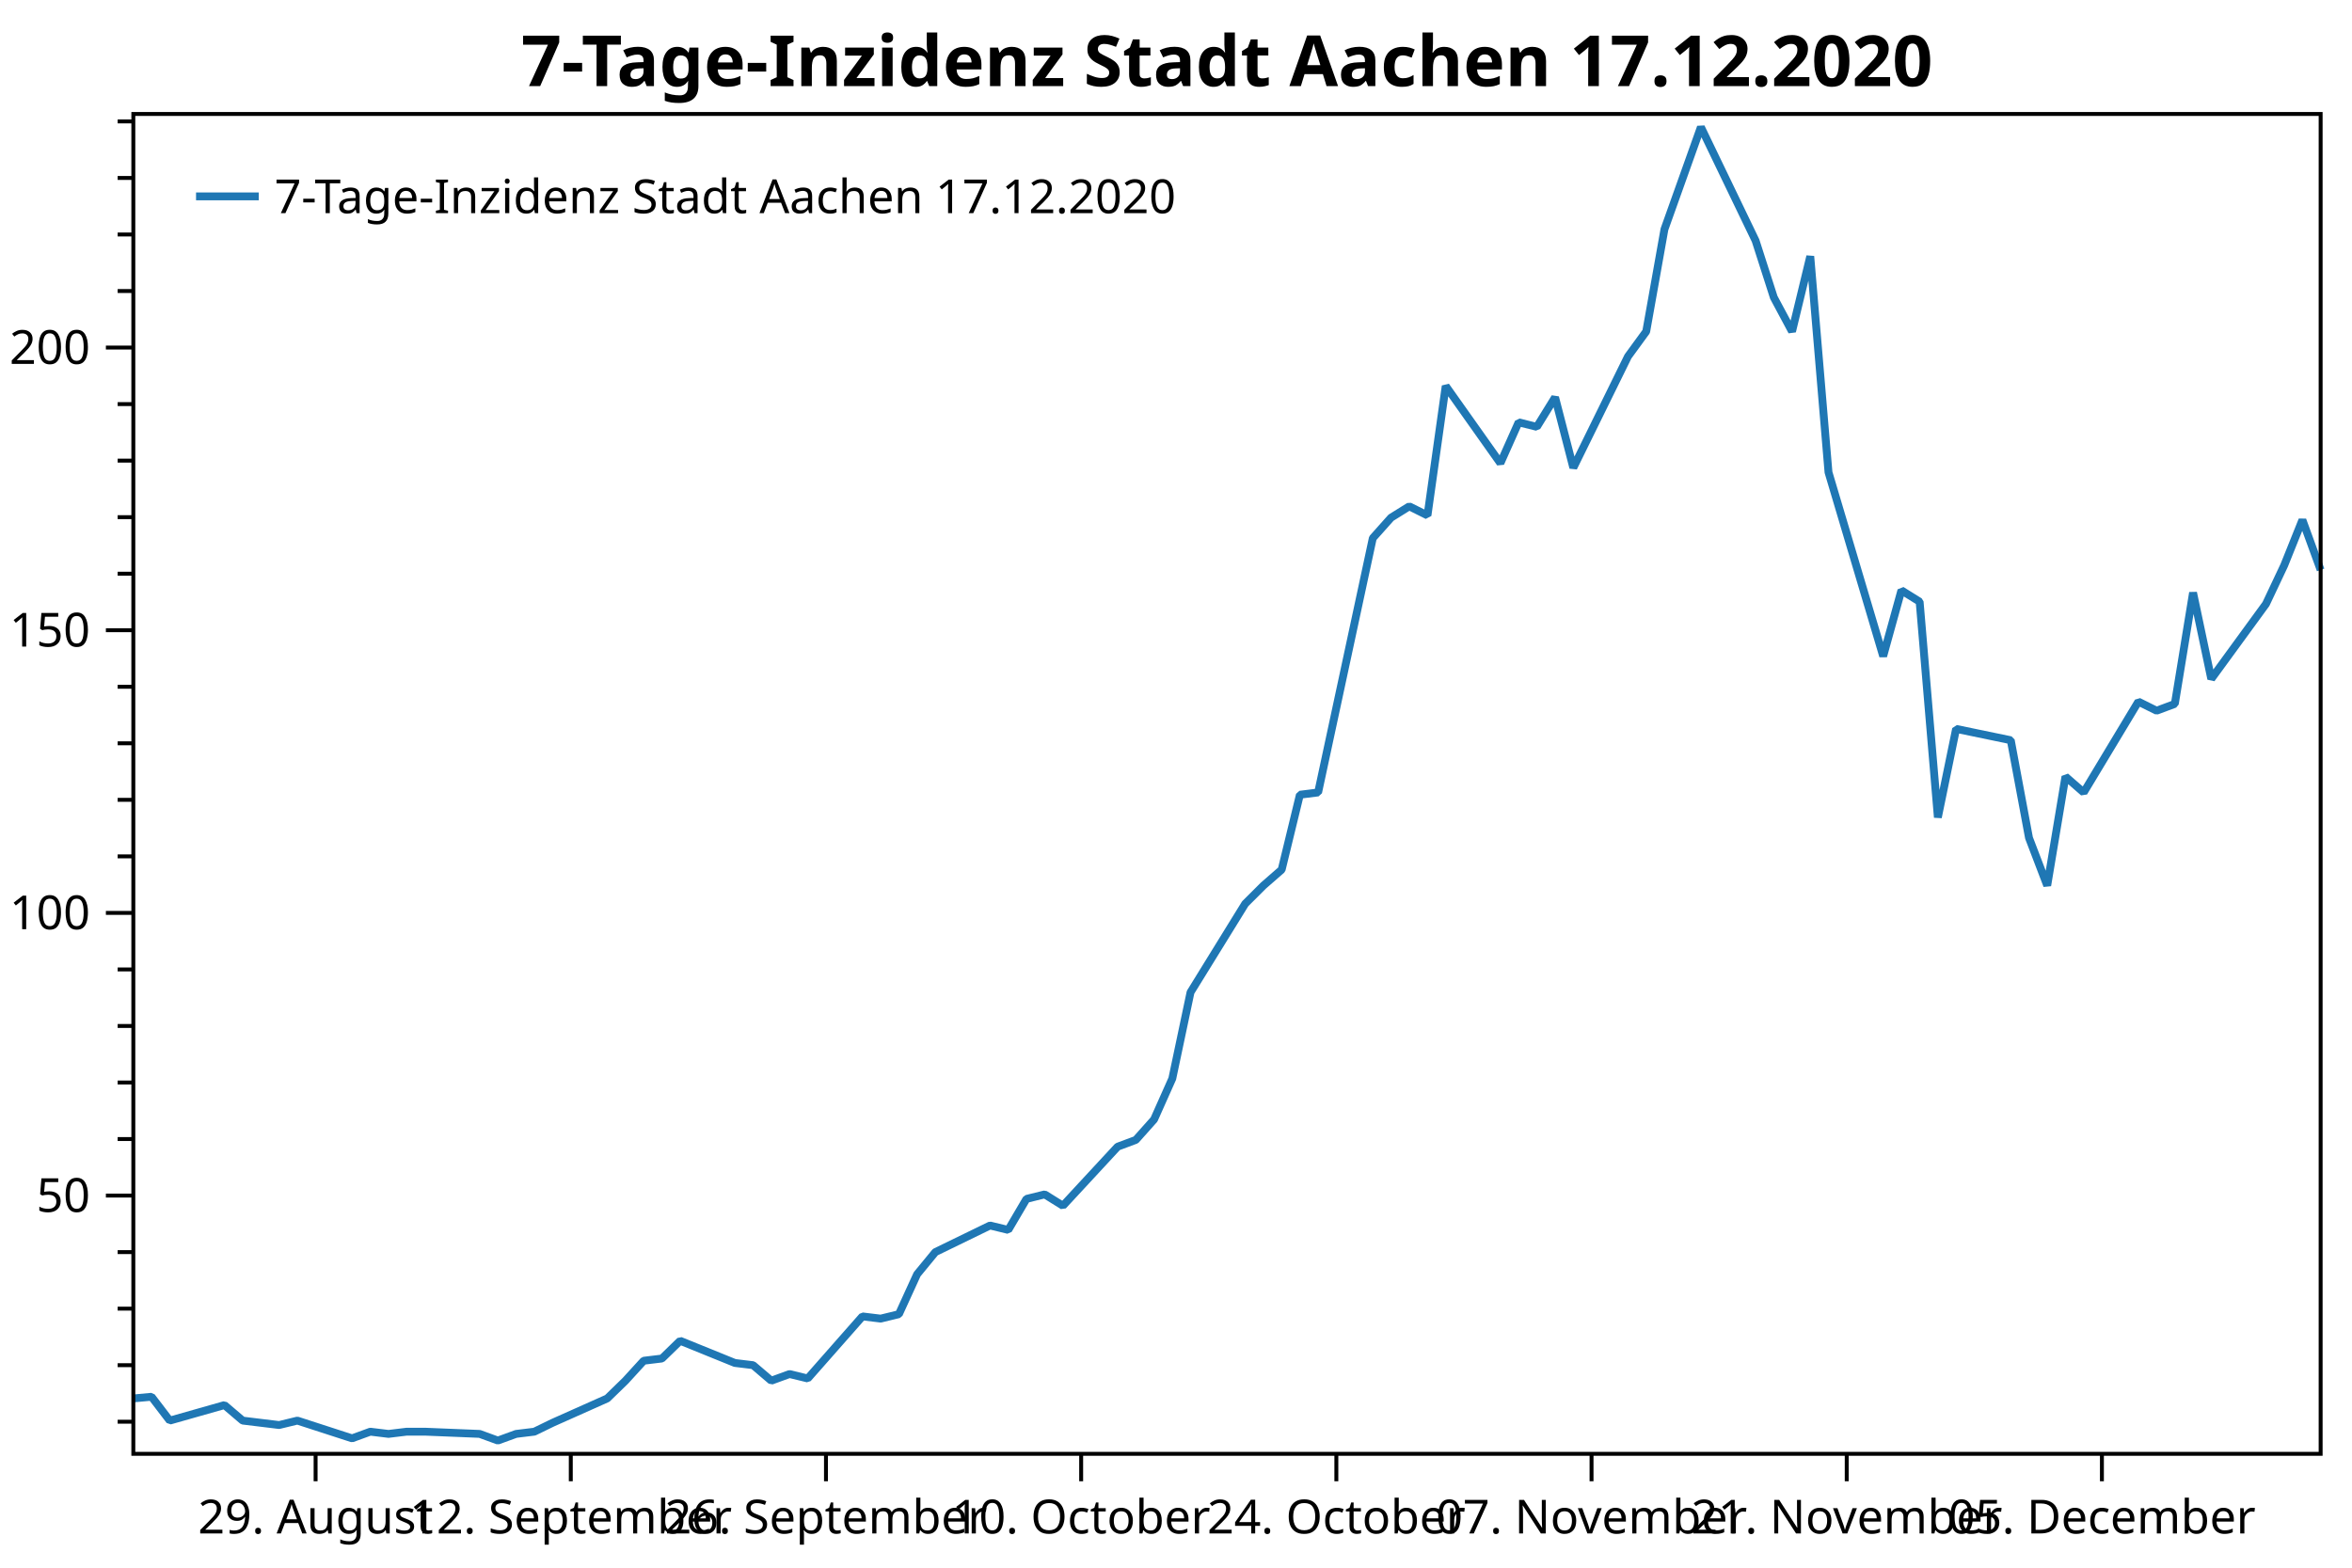
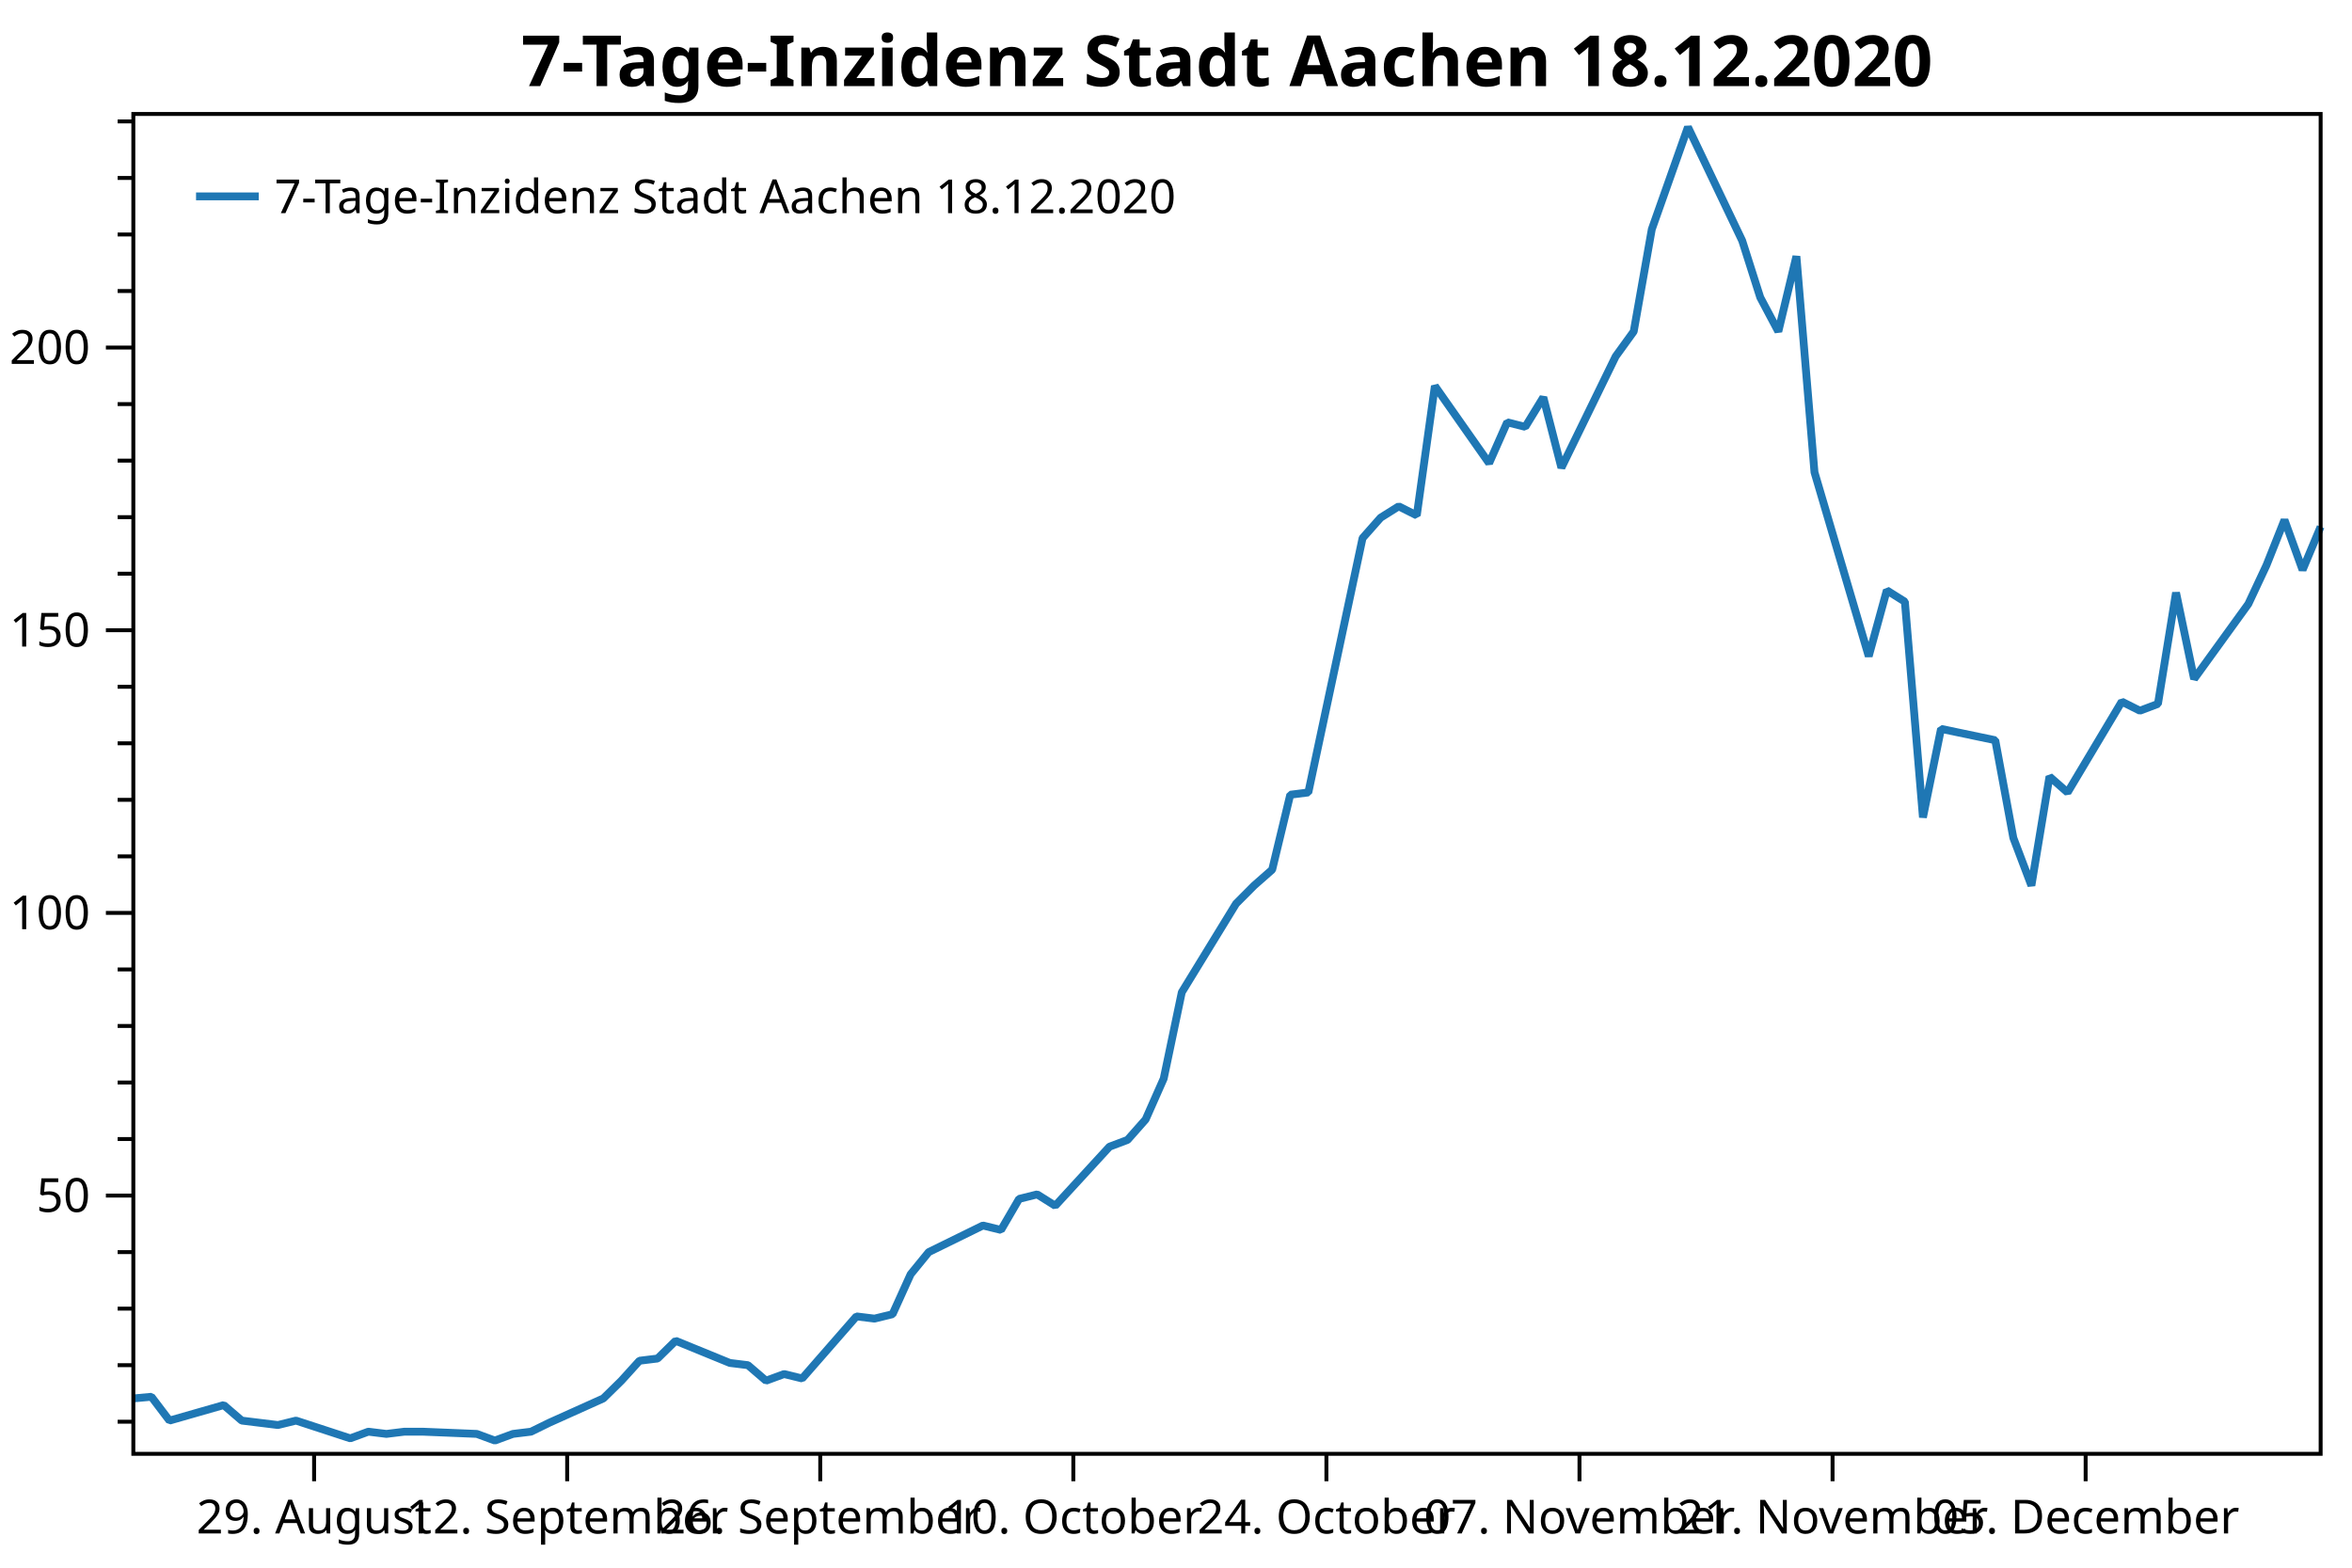
<svg xmlns="http://www.w3.org/2000/svg" width="600" height="400" version="1.1">
  <rect x="0" y="0" width="600" height="400" style="fill:rgb(255,255,255);stroke:none;" />
  <polyline points="34.012,362.754 30.012,362.754" style="fill:none;stroke:black;stroke-width:1" />
  <polyline points="34.012,348.329 30.012,348.329" style="fill:none;stroke:black;stroke-width:1" />
  <polyline points="34.012,333.904 30.012,333.904" style="fill:none;stroke:black;stroke-width:1" />
  <polyline points="34.012,319.479 30.012,319.479" style="fill:none;stroke:black;stroke-width:1" />
  <polyline points="34.012,290.629 30.012,290.629" style="fill:none;stroke:black;stroke-width:1" />
  <polyline points="34.012,276.204 30.012,276.204" style="fill:none;stroke:black;stroke-width:1" />
  <polyline points="34.012,261.779 30.012,261.779" style="fill:none;stroke:black;stroke-width:1" />
  <polyline points="34.012,247.354 30.012,247.354" style="fill:none;stroke:black;stroke-width:1" />
  <polyline points="34.012,218.504 30.012,218.504" style="fill:none;stroke:black;stroke-width:1" />
  <polyline points="34.012,204.079 30.012,204.079" style="fill:none;stroke:black;stroke-width:1" />
  <polyline points="34.012,189.654 30.012,189.654" style="fill:none;stroke:black;stroke-width:1" />
  <polyline points="34.012,175.23 30.012,175.23" style="fill:none;stroke:black;stroke-width:1" />
  <polyline points="34.012,146.38 30.012,146.38" style="fill:none;stroke:black;stroke-width:1" />
  <polyline points="34.012,131.955 30.012,131.955" style="fill:none;stroke:black;stroke-width:1" />
  <polyline points="34.012,117.53 30.012,117.53" style="fill:none;stroke:black;stroke-width:1" />
  <polyline points="34.012,103.105 30.012,103.105" style="fill:none;stroke:black;stroke-width:1" />
  <polyline points="34.012,74.255 30.012,74.255" style="fill:none;stroke:black;stroke-width:1" />
  <polyline points="34.012,59.83 30.012,59.83" style="fill:none;stroke:black;stroke-width:1" />
  <polyline points="34.012,45.405 30.012,45.405" style="fill:none;stroke:black;stroke-width:1" />
  <polyline points="34.012,30.98 30.012,30.98" style="fill:none;stroke:black;stroke-width:1" />
  <text dominant-baseline="middle" text-anchor="end" transform="translate(23.012,305.0541)" font-family="Segoe UI" font-size="12" font-weight="400" fill="black">50</text>
  <text dominant-baseline="middle" text-anchor="end" transform="translate(23.012,232.9293)" font-family="Segoe UI" font-size="12" font-weight="400" fill="black">100</text>
  <text dominant-baseline="middle" text-anchor="end" transform="translate(23.012,160.8045)" font-family="Segoe UI" font-size="12" font-weight="400" fill="black">150</text>
  <text dominant-baseline="middle" text-anchor="end" transform="translate(23.012,88.6798)" font-family="Segoe UI" font-size="12" font-weight="400" fill="black">200</text>
  <polyline points="34.012,305.054 27.012,305.054" style="fill:none;stroke:black;stroke-width:1" />
  <polyline points="34.012,232.929 27.012,232.929" style="fill:none;stroke:black;stroke-width:1" />
  <polyline points="34.012,160.804 27.012,160.804" style="fill:none;stroke:black;stroke-width:1" />
  <polyline points="34.012,88.68 27.012,88.68" style="fill:none;stroke:black;stroke-width:1" />
-   <text dominant-baseline="hanging" text-anchor="middle" transform="translate(80.511,381.947)" font-family="Segoe UI" font-size="12" font-weight="400" fill="black">29. August</text>
-   <text dominant-baseline="hanging" text-anchor="middle" transform="translate(145.6096,381.947)" font-family="Segoe UI" font-size="12" font-weight="400" fill="black">12. September</text>
-   <text dominant-baseline="hanging" text-anchor="middle" transform="translate(210.7082,381.947)" font-family="Segoe UI" font-size="12" font-weight="400" fill="black">26. September</text>
-   <text dominant-baseline="hanging" text-anchor="middle" transform="translate(275.8068,381.947)" font-family="Segoe UI" font-size="12" font-weight="400" fill="black">10. October</text>
-   <text dominant-baseline="hanging" text-anchor="middle" transform="translate(340.9054,381.947)" font-family="Segoe UI" font-size="12" font-weight="400" fill="black">24. October</text>
-   <text dominant-baseline="hanging" text-anchor="middle" transform="translate(406.004,381.947)" font-family="Segoe UI" font-size="12" font-weight="400" fill="black">07. November</text>
-   <text dominant-baseline="hanging" text-anchor="middle" transform="translate(471.1026,381.947)" font-family="Segoe UI" font-size="12" font-weight="400" fill="black">21. November</text>
-   <text dominant-baseline="hanging" text-anchor="middle" transform="translate(536.2012,381.947)" font-family="Segoe UI" font-size="12" font-weight="400" fill="black">05. December</text>
-   <polyline points="80.511,370.947 80.511,377.947" style="fill:none;stroke:black;stroke-width:1" />
-   <polyline points="145.61,370.947 145.61,377.947" style="fill:none;stroke:black;stroke-width:1" />
-   <polyline points="210.708,370.947 210.708,377.947" style="fill:none;stroke:black;stroke-width:1" />
-   <polyline points="275.807,370.947 275.807,377.947" style="fill:none;stroke:black;stroke-width:1" />
-   <polyline points="340.905,370.947 340.905,377.947" style="fill:none;stroke:black;stroke-width:1" />
-   <polyline points="406.004,370.947 406.004,377.947" style="fill:none;stroke:black;stroke-width:1" />
-   <polyline points="471.103,370.947 471.103,377.947" style="fill:none;stroke:black;stroke-width:1" />
-   <polyline points="536.201,370.947 536.201,377.947" style="fill:none;stroke:black;stroke-width:1" />
-   <polyline points="34.012,356.814 38.662,356.39 43.312,362.471 57.261,358.511 61.911,362.471 66.561,363.037 71.211,363.602 75.861,362.471 89.811,366.997 94.461,365.299 99.111,365.865 103.76,365.299 108.41,365.299 122.36,365.865 127.01,367.562 131.66,365.865 136.31,365.299 140.96,363.037 154.909,356.814 159.559,352.289 164.209,347.197 168.859,346.632 173.509,342.106 187.459,347.763 192.109,348.329 196.758,352.289 201.408,350.592 206.058,351.723 220.008,335.884 224.658,336.45 229.308,335.318 233.958,325.136 238.608,319.479 252.557,312.691 257.207,313.822 261.857,305.903 266.507,304.753 271.157,307.65 285.107,292.585 289.757,290.847 294.406,285.632 299.056,275.203 303.706,253.185 317.656,230.589 322.306,225.953 326.956,221.897 331.606,202.777 336.255,202.197 350.205,137.304 354.855,132.089 359.505,129.192 364.155,131.51 368.805,98.483 382.755,118.183 387.404,107.754 392.054,108.913 396.704,101.38 401.354,119.342 415.304,90.951 419.954,84.578 424.604,58.504 433.903,32.431 447.853,61.401 452.503,75.886 457.153,84.578 461.803,65.385 466.453,120.501 480.402,167.433 485.052,150.63 489.702,153.527 494.352,208.571 499.002,185.974 512.952,188.871 517.602,213.786 522.251,225.953 526.901,198.142 531.551,202.197 545.501,179.021 550.151,181.339 554.801,179.601 559.451,151.209 564.101,173.227 578.05,154.107 582.7,144.257 587.35,132.668 592,145.416" style="fill:none;stroke:rgb(31,119,180);stroke-width:2;stroke-linejoin:bevel" />
-   <text dominant-baseline="hanging" text-anchor="middle" transform="translate(313.006,8)" font-family="Segoe UI" font-size="18" font-weight="700" fill="black">7-Tage-Inzidenz Stadt Aachen 17.12.2020</text>
+   <text dominant-baseline="hanging" text-anchor="middle" transform="translate(80.1267,381.947)" font-family="Segoe UI" font-size="12" font-weight="400" fill="black">29. August</text>
+   <text dominant-baseline="hanging" text-anchor="middle" transform="translate(144.6873,381.947)" font-family="Segoe UI" font-size="12" font-weight="400" fill="black">12. September</text>
+   <text dominant-baseline="hanging" text-anchor="middle" transform="translate(209.2479,381.947)" font-family="Segoe UI" font-size="12" font-weight="400" fill="black">26. September</text>
+   <text dominant-baseline="hanging" text-anchor="middle" transform="translate(273.8085,381.947)" font-family="Segoe UI" font-size="12" font-weight="400" fill="black">10. October</text>
+   <text dominant-baseline="hanging" text-anchor="middle" transform="translate(338.3691,381.947)" font-family="Segoe UI" font-size="12" font-weight="400" fill="black">24. October</text>
+   <text dominant-baseline="hanging" text-anchor="middle" transform="translate(402.9297,381.947)" font-family="Segoe UI" font-size="12" font-weight="400" fill="black">07. November</text>
+   <text dominant-baseline="hanging" text-anchor="middle" transform="translate(467.4903,381.947)" font-family="Segoe UI" font-size="12" font-weight="400" fill="black">21. November</text>
+   <text dominant-baseline="hanging" text-anchor="middle" transform="translate(532.0509,381.947)" font-family="Segoe UI" font-size="12" font-weight="400" fill="black">05. December</text>
+   <polyline points="80.127,370.947 80.127,377.947" style="fill:none;stroke:black;stroke-width:1" />
+   <polyline points="144.687,370.947 144.687,377.947" style="fill:none;stroke:black;stroke-width:1" />
+   <polyline points="209.248,370.947 209.248,377.947" style="fill:none;stroke:black;stroke-width:1" />
+   <polyline points="273.808,370.947 273.808,377.947" style="fill:none;stroke:black;stroke-width:1" />
+   <polyline points="338.369,370.947 338.369,377.947" style="fill:none;stroke:black;stroke-width:1" />
+   <polyline points="402.93,370.947 402.93,377.947" style="fill:none;stroke:black;stroke-width:1" />
+   <polyline points="467.49,370.947 467.49,377.947" style="fill:none;stroke:black;stroke-width:1" />
+   <polyline points="532.051,370.947 532.051,377.947" style="fill:none;stroke:black;stroke-width:1" />
+   <polyline points="34.012,356.814 38.623,356.39 43.235,362.471 57.069,358.511 61.681,362.471 66.292,363.037 70.904,363.602 75.515,362.471 89.35,366.997 93.961,365.299 98.573,365.865 103.184,365.299 107.796,365.299 121.63,365.865 126.241,367.562 130.853,365.865 135.464,365.299 140.076,363.037 153.91,356.814 158.522,352.289 163.133,347.197 167.745,346.632 172.356,342.106 186.19,347.763 190.802,348.329 195.413,352.289 200.025,350.592 204.636,351.723 218.471,335.884 223.082,336.45 227.694,335.318 232.305,325.136 236.917,319.479 250.751,312.691 255.363,313.822 259.974,305.903 264.586,304.753 269.197,307.65 283.031,292.585 287.643,290.847 292.254,285.632 296.866,275.203 301.477,253.185 315.312,230.589 319.923,225.953 324.535,221.897 329.146,202.777 333.758,202.197 347.592,137.304 352.204,132.089 356.815,129.192 361.426,131.51 366.038,98.483 379.872,118.183 384.484,107.754 389.095,108.913 393.707,101.38 398.318,119.342 412.153,90.951 416.764,84.578 421.376,58.504 430.599,32.431 444.433,61.401 449.044,75.886 453.656,84.578 458.267,65.385 462.879,120.501 476.713,167.433 481.325,150.63 485.936,153.527 490.548,208.571 495.159,185.974 508.993,188.871 513.605,213.786 518.216,225.953 522.828,198.142 527.439,202.197 541.274,179.021 545.885,181.339 550.497,179.601 555.108,151.209 559.72,173.227 573.554,154.107 578.166,144.257 582.777,132.668 587.389,145.416 592,134.407" style="fill:none;stroke:rgb(31,119,180);stroke-width:2;stroke-linejoin:bevel" />
+   <text dominant-baseline="hanging" text-anchor="middle" transform="translate(313.006,8)" font-family="Segoe UI" font-size="18" font-weight="700" fill="black">7-Tage-Inzidenz Stadt Aachen 18.12.2020</text>
  <polygon points="34.012,29.079 592,29.079 592,370.947 34.012,370.947" style="fill:none;stroke:black;stroke-width:1" />
  <polygon points="42.012,37.08 247.014,37.08 247.014,63.133 42.012,63.133" style="fill:none;stroke:none;" />
-   <text dominant-baseline="hanging" text-anchor="start" transform="translate(70.012,45.0795)" font-family="Segoe UI" font-size="12" font-weight="400" fill="black">7-Tage-Inzidenz Stadt Aachen 17.12.2020</text>
+   <text dominant-baseline="hanging" text-anchor="start" transform="translate(70.012,45.0795)" font-family="Segoe UI" font-size="12" font-weight="400" fill="black">7-Tage-Inzidenz Stadt Aachen 18.12.2020</text>
  <polyline points="50.012,50.106 66.012,50.106" style="fill:none;stroke:rgb(31,119,180);stroke-width:2" />
</svg>
